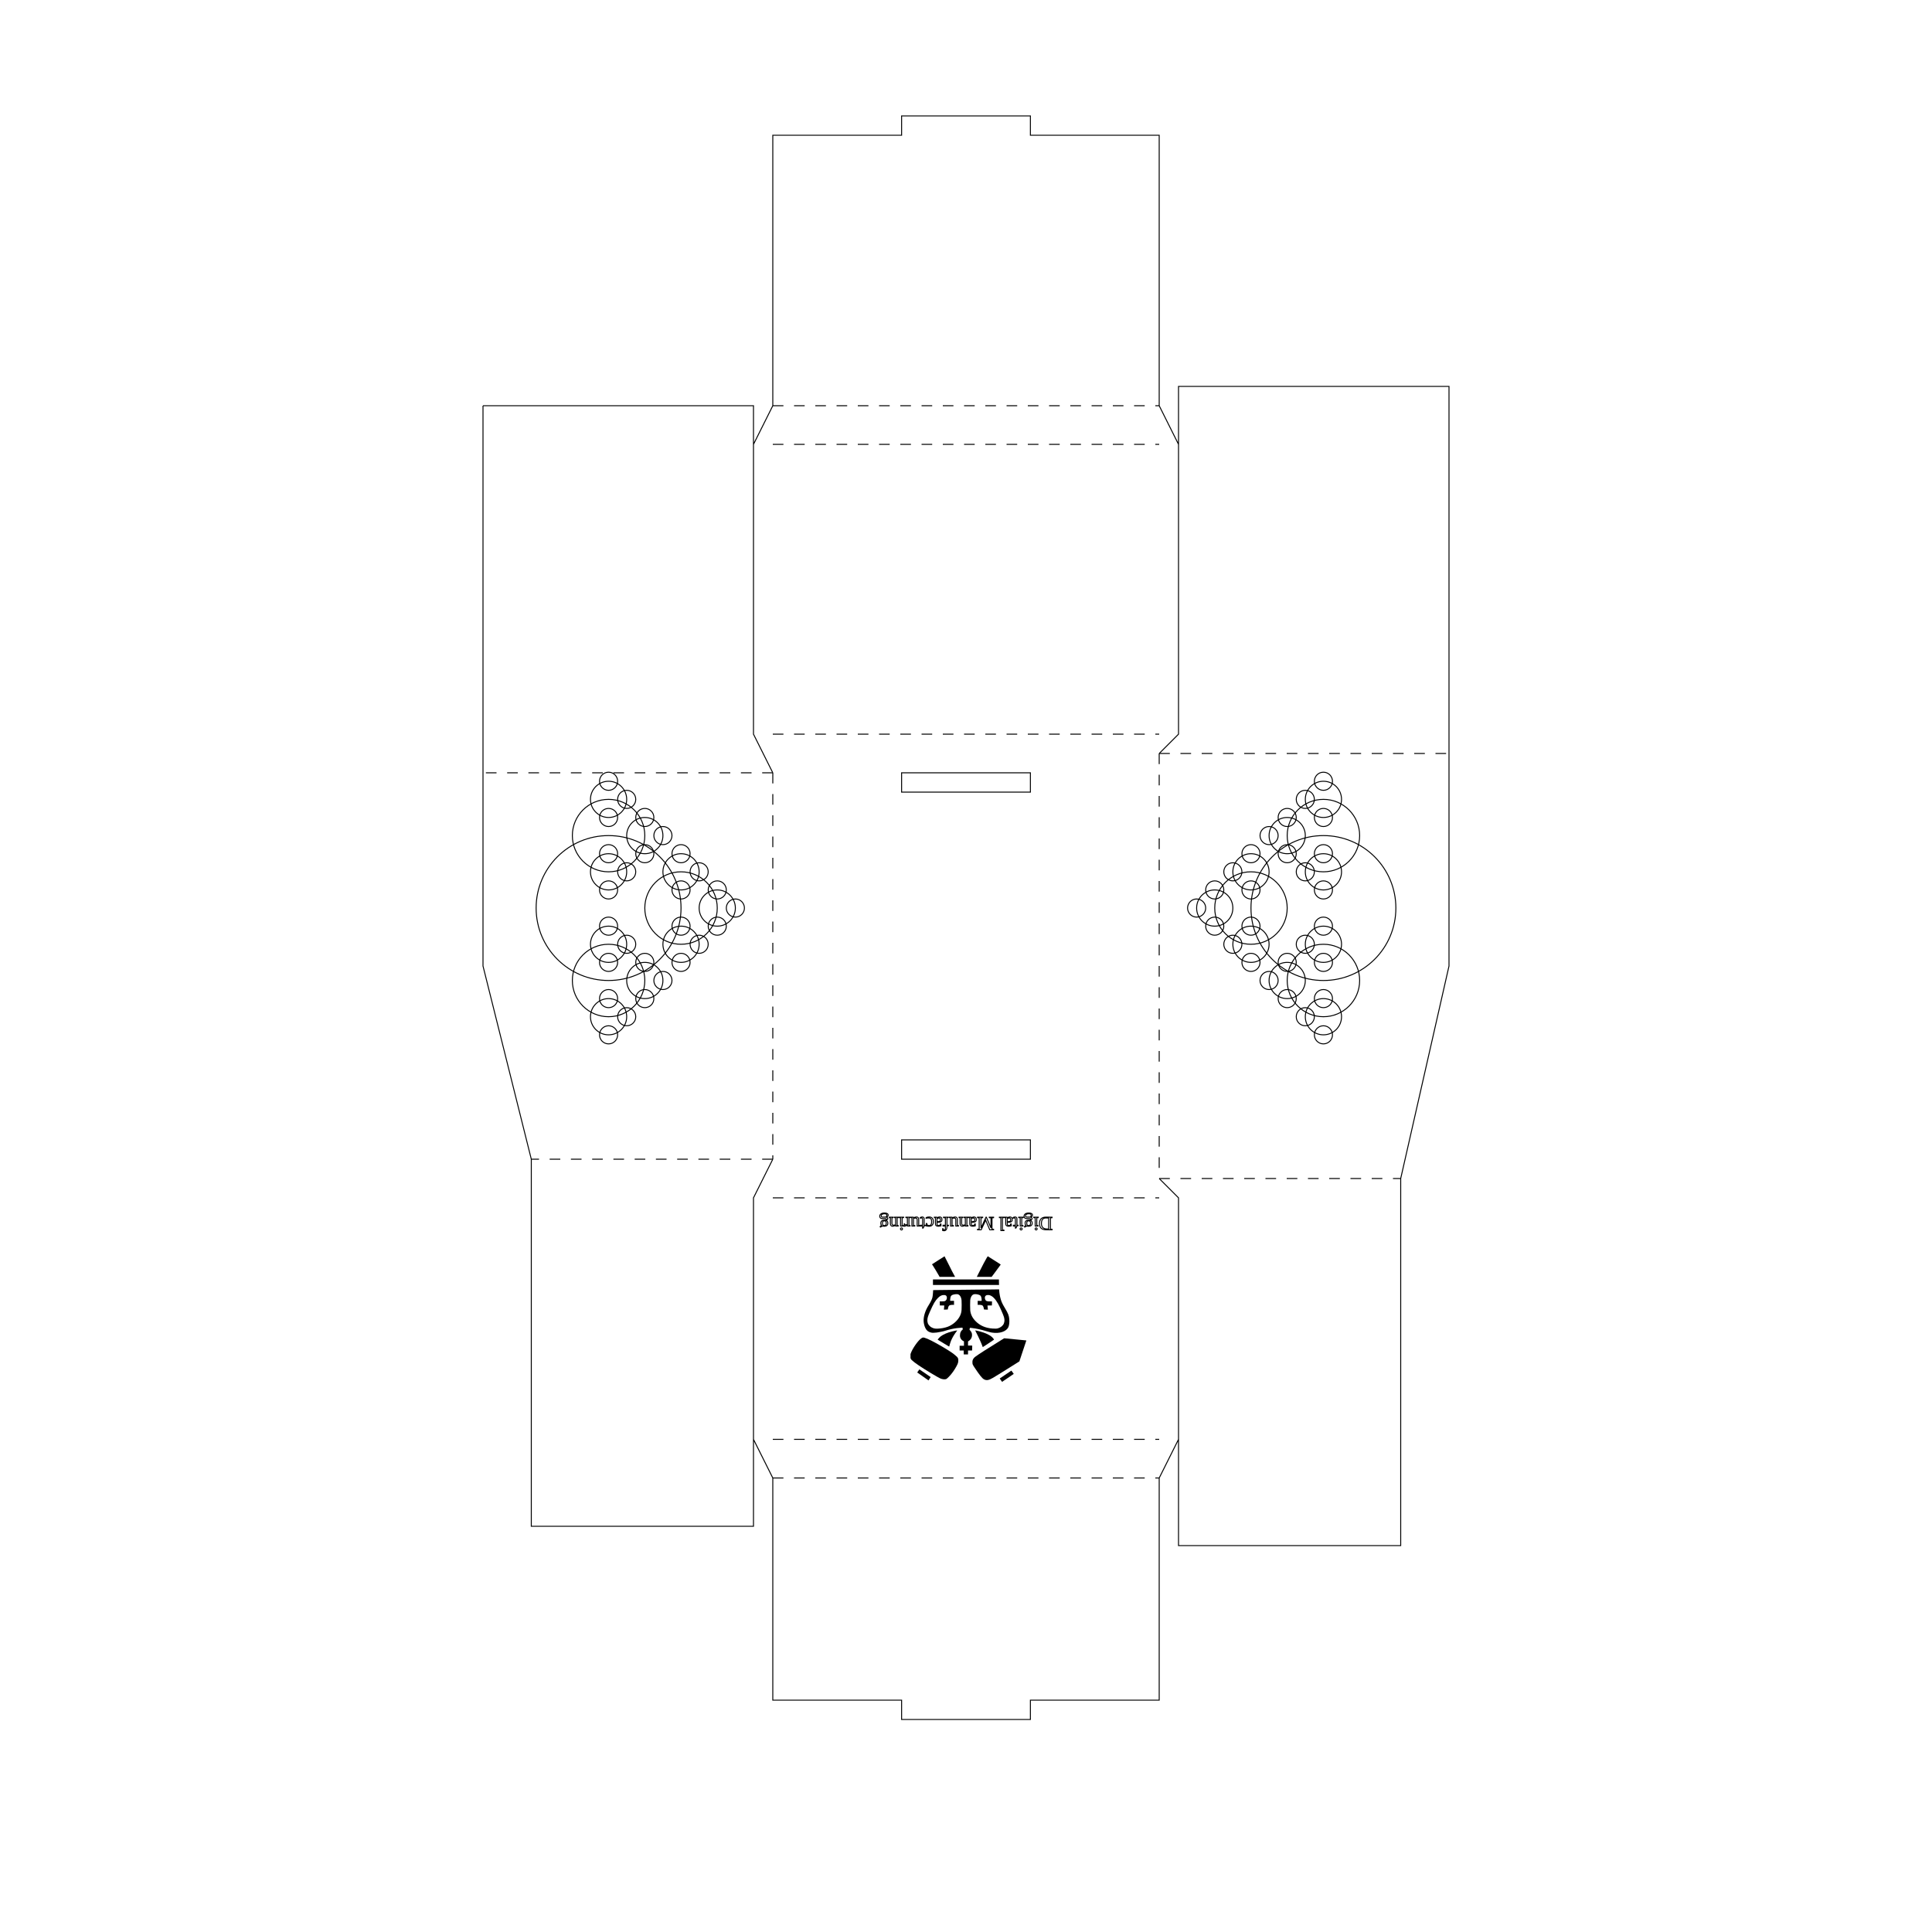
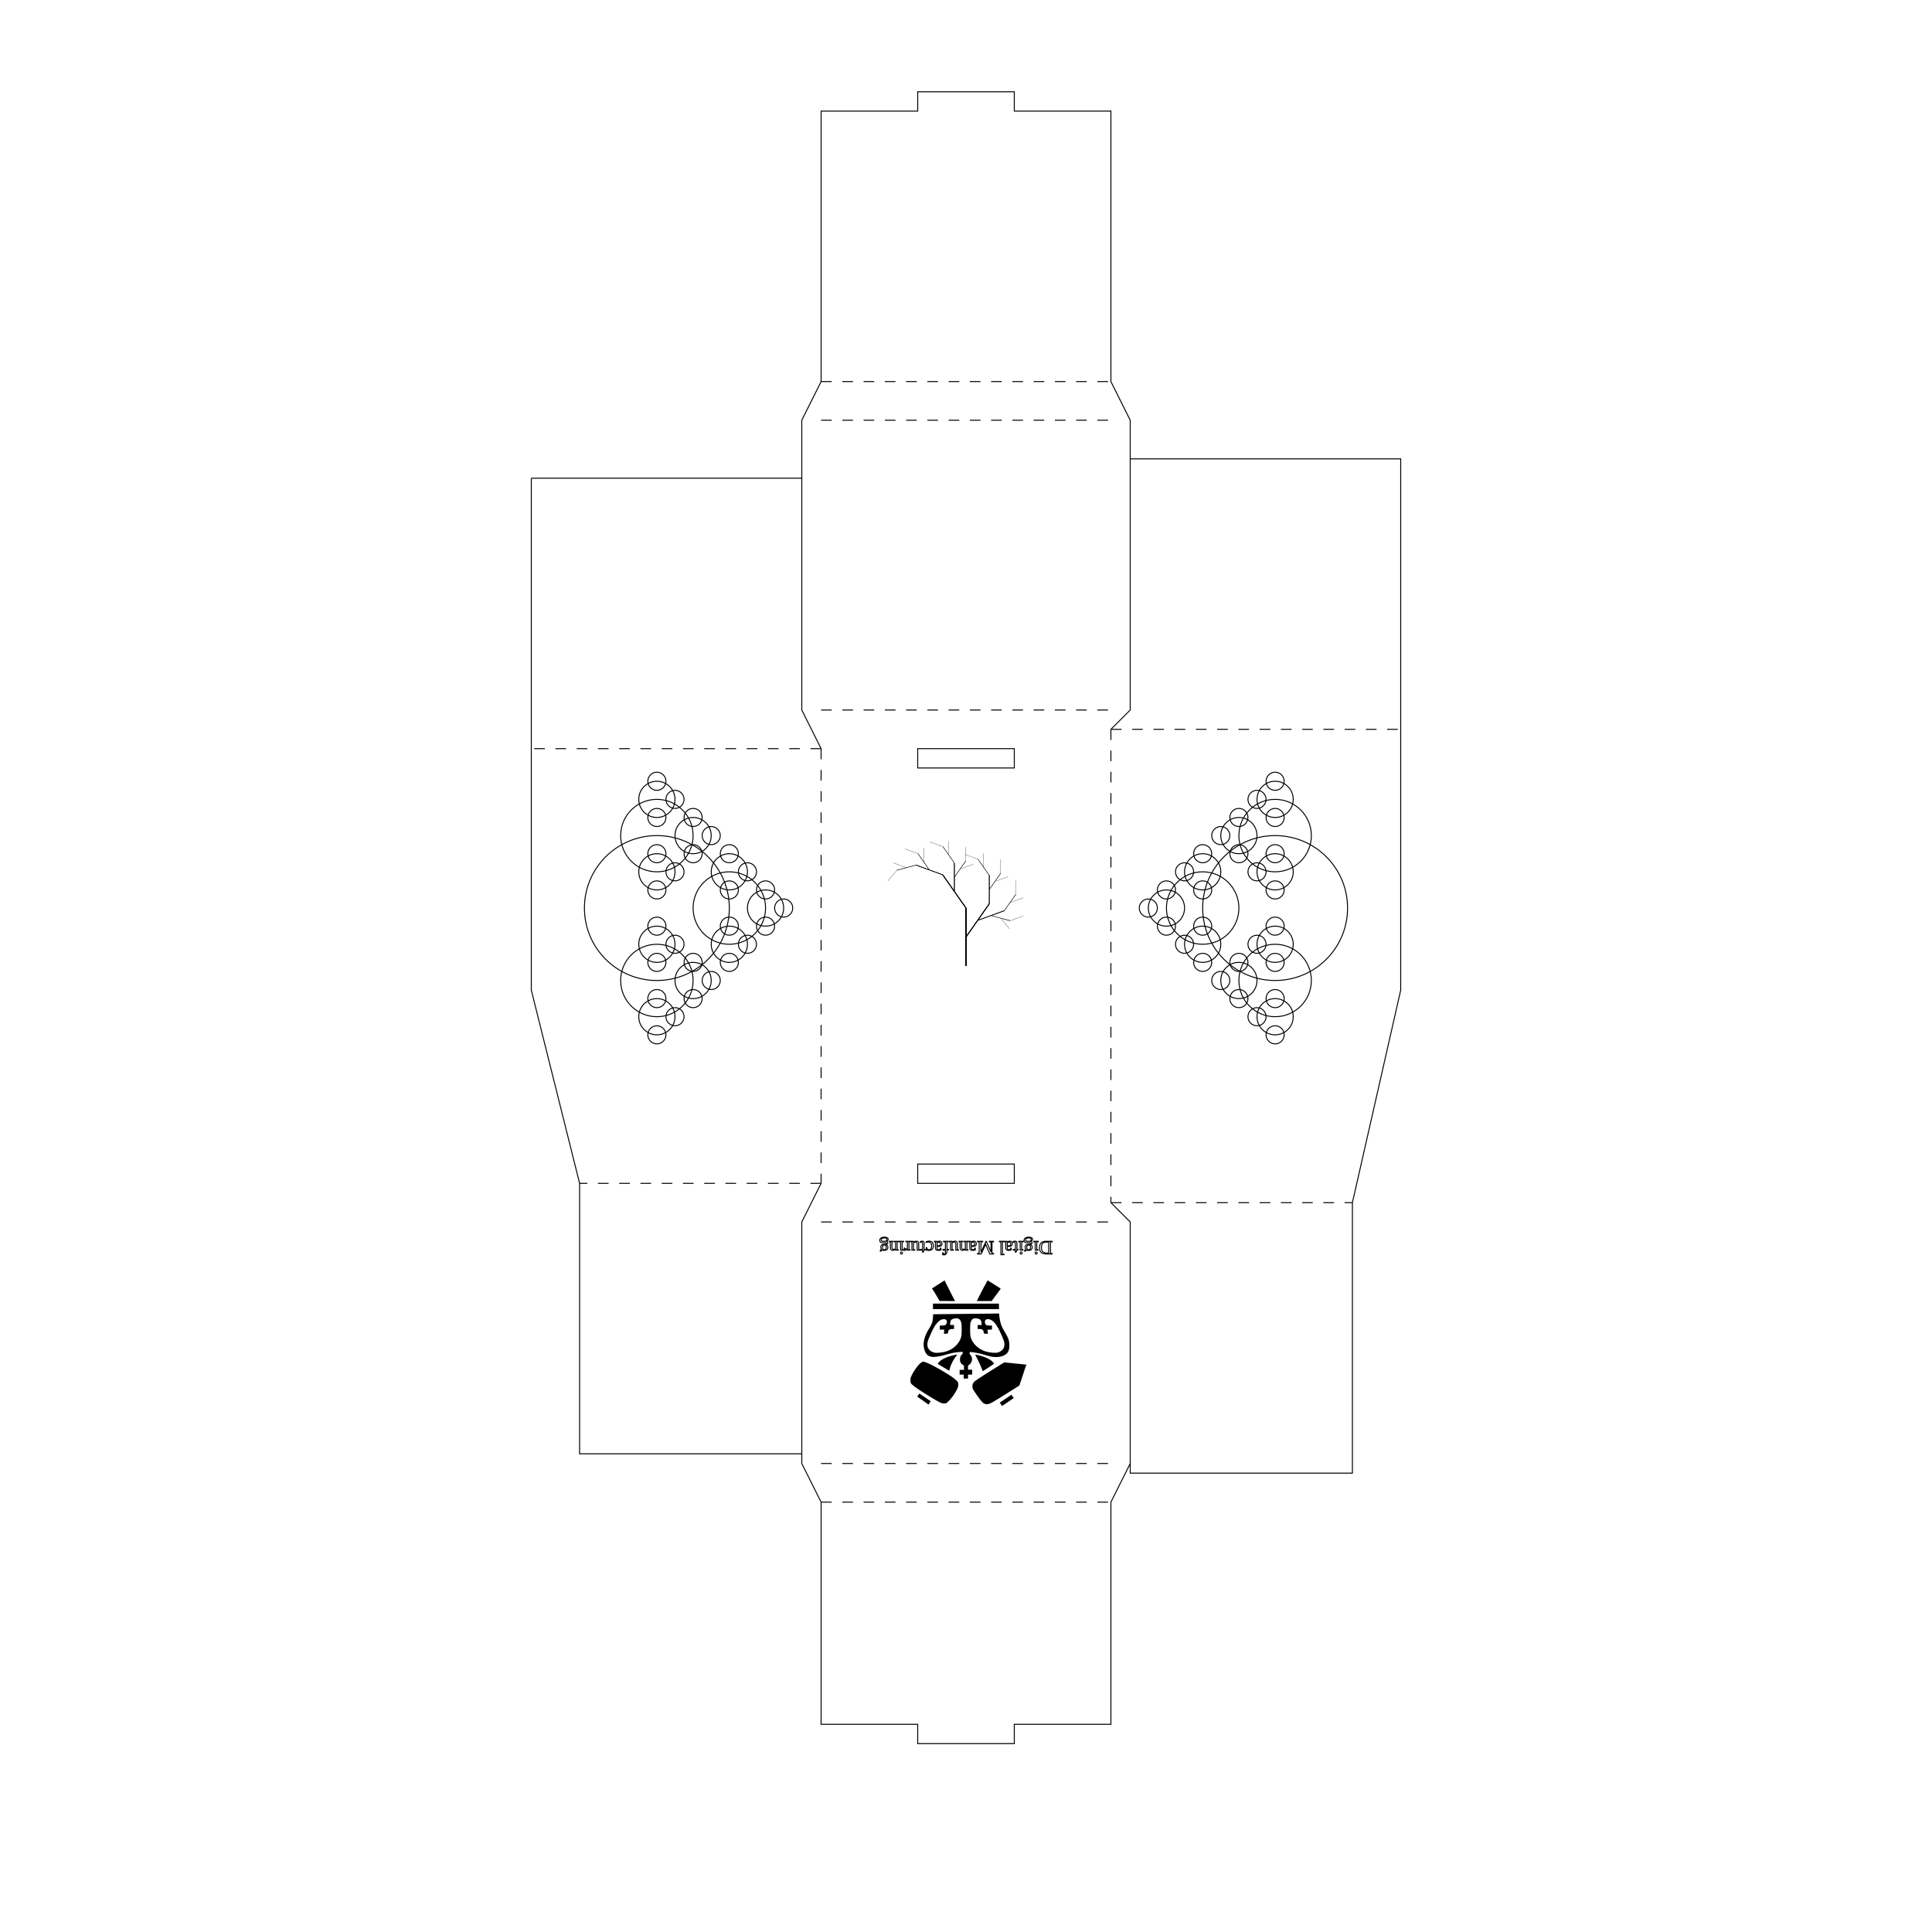
- <svg xmlns="http://www.w3.org/2000/svg" viewBox="-1000 -1000 2000 2000" version="1.1">
-   <polyline points="-500.0,-580.0 -220.0,-580.0 -220.0,-240.0 -200.0,-200.0 -220.0,-240.0 -220.0,-540.0 -200.0,-580.0 -200.0,-860.0 -66.667,-860.0 -66.667,-880.0 66.667,-880.0 66.667,-860.0 200.0,-860.0 200.0,-580.0 220.0,-540.0 220.0,-240.0 200.0,-220.0 220.0,-240.0 220.0,-600.0 500.0,-600.0 500.0,0.0 450.0,220.0 450.0,600.0 220.0,600.0 220.0,240.0 200.0,220.0 220.0,240.0 220.0,490.0 200.0,530.0 200.0,760.0 66.667,760.0 66.667,780.0 -66.667,780.0 -66.667,760.0 -200.0,760.0 -200.0,530.0 -220.0,490.0 -220.0,240.0 -200.0,200.0 -220.0,240.0 -220.0,580.0 -450.0,580.0 -450.0,200.0 -500.0,0.0 -500.0,-580.0" fill="none" stroke="black" />
-   <line x1="-200.0" y1="-580.0" x2="200.0" y2="-580.0" stroke="black" stroke-dasharray="11" />
-   <line x1="-200.0" y1="-540.0" x2="200.0" y2="-540.0" stroke="black" stroke-dasharray="11" />
-   <line x1="-200.0" y1="-240.0" x2="200.0" y2="-240.0" stroke="black" stroke-dasharray="11" />
-   <line x1="-200.0" y1="530.0" x2="200.0" y2="530.0" stroke="black" stroke-dasharray="11" />
-   <line x1="-200.0" y1="490.0" x2="200.0" y2="490.0" stroke="black" stroke-dasharray="11" />
-   <line x1="-200.0" y1="240.0" x2="200.0" y2="240.0" stroke="black" stroke-dasharray="11" />
-   <line x1="-200.0" y1="-200.0" x2="-500.0" y2="-200.0" stroke="black" stroke-dasharray="11" />
-   <line x1="-200.0" y1="200.0" x2="-450.0" y2="200.0" stroke="black" stroke-dasharray="11" />
-   <line x1="200.0" y1="-220.0" x2="500.0" y2="-220.0" stroke="black" stroke-dasharray="11" />
-   <line x1="200.0" y1="220.0" x2="450.0" y2="220.0" stroke="black" stroke-dasharray="11" />
-   <line x1="-200.0" y1="-200.0" x2="-200.0" y2="200.0" stroke="black" stroke-dasharray="11" />
-   <line x1="200.0" y1="-220.0" x2="200.0" y2="220.0" stroke="black" stroke-dasharray="11" />
-   <rect x="-66.667" y="-200" width="133.333" height="20" stroke="black" fill="none" />
-   <rect x="-66.667" y="180" width="133.333" height="20" stroke="black" fill="none" />
-   <text x="0" y="-260" transform="rotate(180, 0, 0)" style="fill: none; stroke: black;  font-size: 20px;" text-anchor="middle">Digital Manufacturing</text>
-   <g transform="translate(62.5 300) rotate(180 0 0) scale(0.01, -0.01)" fill="#000000" stroke="none">
+ <svg xmlns="http://www.w3.org/2000/svg" xmlns:xlink="http://www.w3.org/1999/xlink" viewBox="-1000 -1000 2000 2000" version="1.1">
+   <polyline points="-450.0,-505.0 -170.0,-505.0 -170.0,-265.0 -150.0,-225.0 -170.0,-265.0 -170.0,-565.0 -150.0,-605.0 -150.0,-885.0 -50.0,-885.0 -50.0,-905.0 50.0,-905.0 50.0,-885.0 150.0,-885.0 150.0,-605.0 170.0,-565.0 170.0,-265.0 150.0,-245.0 170.0,-265.0 170.0,-525.0 450.0,-525.0 450.0,25.0 400.0,245.0 400.0,525.0 170.0,525.0 170.0,265.0 150.0,245.0 170.0,265.0 170.0,515.0 150.0,555.0 150.0,785.0 50.0,785.0 50.0,805.0 -50.0,805.0 -50.0,785.0 -150.0,785.0 -150.0,555.0 -170.0,515.0 -170.0,265.0 -150.0,225.0 -170.0,265.0 -170.0,505.0 -400.0,505.0 -400.0,225.0 -450.0,25.0 -450.0,-505.0" fill="none" stroke="black" />
+   <line x1="-150.0" y1="-605.0" x2="150.0" y2="-605.0" stroke="black" stroke-dasharray="11" />
+   <line x1="-150.0" y1="-565.0" x2="150.0" y2="-565.0" stroke="black" stroke-dasharray="11" />
+   <line x1="-150.0" y1="-265.0" x2="150.0" y2="-265.0" stroke="black" stroke-dasharray="11" />
+   <line x1="-150.0" y1="555.0" x2="150.0" y2="555.0" stroke="black" stroke-dasharray="11" />
+   <line x1="-150.0" y1="515.0" x2="150.0" y2="515.0" stroke="black" stroke-dasharray="11" />
+   <line x1="-150.0" y1="265.0" x2="150.0" y2="265.0" stroke="black" stroke-dasharray="11" />
+   <line x1="-150.0" y1="-225.0" x2="-450.0" y2="-225.0" stroke="black" stroke-dasharray="11" />
+   <line x1="-150.0" y1="225.0" x2="-400.0" y2="225.0" stroke="black" stroke-dasharray="11" />
+   <line x1="150.0" y1="-245.0" x2="450.0" y2="-245.0" stroke="black" stroke-dasharray="11" />
+   <line x1="150.0" y1="245.0" x2="400.0" y2="245.0" stroke="black" stroke-dasharray="11" />
+   <line x1="-150.0" y1="-225.0" x2="-150.0" y2="225.0" stroke="black" stroke-dasharray="11" />
+   <line x1="150.0" y1="-245.0" x2="150.0" y2="245.0" stroke="black" stroke-dasharray="11" />
+   <rect x="-50" y="-225" width="100" height="20" stroke="black" fill="none" />
+   <rect x="-50" y="205" width="100" height="20" stroke="black" fill="none" />
+   <text x="0" y="-285" transform="rotate(180, 0, 0)" style="fill: none; stroke: black;  font-size: 20px;" text-anchor="middle">Digital Manufacturing</text>
+   <g transform="translate(62.5 325) rotate(180 0 0) scale(0.01, -0.01)" fill="#000000" stroke="none">
    <path d="M1912 12640 c-332 -224 -604 -411 -605 -415 -3 -9 237 -345 244 -342   22 8 1209 814 1209 820 0 7 -240 348 -243 346 -1 0 -274 -184 -605 -409z" />
    <path d="M10093 12842 c-20 -31 -70 -109 -111 -172 l-74 -114 22 -18 c12 -10   275 -190 583 -400 l561 -381 22 28 c12 16 63 88 113 161 l91 132 -278 195   c-152 106 -416 291 -585 410 l-308 216 -36 -57z" />
    <path d="M3990 12859 c-143 -25 -315 -99 -545 -234 -305 -179 -1143 -699   -2180 -1353 l-540 -341 -361 -1084 -362 -1085 52 -5 c28 -3 544 -54 1147 -113   l1095 -107 355 218 c1311 808 2319 1454 2635 1692 144 107 236 232 280 378 14   45 18 93 18 190 0 213 -8 234 -230 569 -503 757 -763 1084 -954 1196 -125 74   -275 103 -410 79z" />
    <path d="M8364 12776 c-100 -23 -136 -49 -297 -209 -176 -175 -317 -341 -469   -553 -236 -330 -487 -780 -523 -939 -27 -119 -38 -259 -26 -346 19 -139 67   -219 201 -330 41 -34 107 -92 145 -128 171 -161 620 -458 1275 -843 905 -532   1575 -869 1884 -948 148 -38 185 -30 338 74 317 213 897 1042 1070 1527 l33   94 0 210 0 210 -33 69 c-23 49 -52 88 -100 135 -262 257 -967 735 -1983 1346   -490 295 -846 497 -963 548 -188 81 -412 115 -552 83z" />
    <path d="M6040 10005 l0 -205 -209 0 -209 0 -6 -82 c-3 -46 -7 -159 -8 -253   l-3 -170 218 -3 217 -2 0 -213 0 -213 -76 -49 c-112 -73 -214 -186 -269 -298   -97 -198 -95 -455 6 -633 15 -28 65 -93 110 -144 79 -91 81 -95 75 -134 -7   -46 -35 -137 -45 -148 -4 -5 -79 1 -166 12 -553 70 -934 154 -1610 355 -243   72 -359 101 -506 125 -792 129 -1507 -117 -1702 -585 -81 -195 -113 -482 -88   -795 30 -377 116 -600 432 -1125 250 -415 345 -608 432 -880 95 -295 164 -666   183 -982 l7 -112 26 4 c14 2 357 7 761 10 404 3 1111 10 1570 15 459 6 1472   17 2250 25 778 8 1596 17 1817 21 l402 6 5 62 c3 33 8 115 11 181 7 156 31   365 55 482 44 213 166 468 413 863 355 567 540 1189 500 1679 -20 234 -84 473   -178 663 -131 261 -287 387 -570 459 -105 26 -137 30 -258 30 -205 -1 -443   -33 -819 -111 -233 -49 -282 -61 -437 -111 -361 -117 -796 -213 -1186 -264   -159 -21 -435 -45 -511 -45 l-62 0 -6 33 c-3 17 -8 61 -12 98 l-6 65 49 38   c99 75 173 197 214 351 28 107 31 301 6 395 -47 177 -170 327 -329 403 l-67   32 0 228 -1 227 225 0 225 0 0 245 0 245 -210 0 -210 0 -2 203 -3 202 -222 3   -223 2 0 -205z m-2525 -2476 c729 -55 1303 -309 1753 -773 324 -335 504 -700   544 -1102 16 -171 17 -942 0 -1077 -24 -190 -104 -387 -197 -483 -87 -89 -181   -125 -323 -125 -198 1 -436 66 -531 147 -69 58 -120 226 -129 426 l-5 116 58   7 c32 4 125 4 206 1 l149 -7 0 212 0 212 -83 -6 c-98 -8 -260 6 -335 28 -94   28 -146 93 -190 235 -11 36 -25 99 -32 141 l-12 75 -201 12 c-111 6 -202 10   -204 9 -1 -2 9 -97 22 -213 14 -115 25 -212 25 -216 0 -5 -103 -8 -229 -8   l-228 0 -7 -92 c-3 -50 -6 -145 -6 -211 l0 -120 93 6 c141 10 371 -7 437 -32   108 -40 164 -112 196 -248 40 -170 -10 -295 -141 -355 -69 -30 -232 -37 -325   -13 -303 78 -602 377 -891 890 -170 302 -549 1158 -608 1375 -73 267 -71 449   9 662 82 221 326 423 605 503 147 41 279 47 580 24z m5920 6 c147 -14 342 -88   469 -179 122 -87 252 -245 292 -357 29 -82 54 -214 54 -289 -1 -266 -46 -424   -263 -920 -361 -826 -549 -1147 -836 -1430 -209 -205 -371 -289 -582 -298   -180 -8 -275 38 -319 156 -31 81 -25 213 12 294 31 67 98 142 150 169 49 25   185 38 397 39 l164 0 -6 68 c-4 37 -7 131 -7 210 l0 142 -228 0 c-126 0 -231   2 -233 4 -3 3 6 100 19 216 13 116 22 213 20 215 -2 2 -93 -1 -203 -8 l-199   -12 -17 -95 c-38 -214 -92 -307 -201 -348 -71 -27 -246 -44 -350 -36 l-78 7 0   -211 0 -210 188 2 c103 0 194 -2 202 -5 13 -5 14 -26 9 -130 -7 -129 -36 -274   -70 -340 -25 -49 -91 -107 -158 -136 -121 -54 -373 -94 -505 -81 -238 23 -412   272 -446 638 -15 157 -15 808 0 995 19 246 63 410 165 620 237 488 749 935   1290 1129 290 103 632 168 975 185 153 7 179 7 295 -4z" />
    <path d="M3935 9075 c-314 -207 -574 -382 -579 -389 -15 -22 67 -139 164 -237   246 -244 704 -462 1322 -628 186 -49 442 -105 457 -99 4 2 -37 89 -92 193   -266 506 -578 1195 -672 1483 -9 28 -20 52 -23 52 -4 0 -264 -169 -577 -375z" />
    <path d="M7961 9298 c-29 -127 -108 -374 -162 -505 -130 -314 -342 -673 -564   -958 -47 -60 -81 -111 -76 -113 17 -6 325 57 513 104 508 128 916 303 1199   516 97 74 246 229 281 294 l27 50 -587 355 c-322 195 -591 355 -597 357 -6 1   -21 -41 -34 -100z" />
    <path d="M2833 2953 c4 -38 7 -166 7 -285 l0 -218 3415 0 3415 0 0 285 0 285   -3421 0 -3422 0 6 -67z" />
    <path d="M3125 1550 c-259 -347 -470 -635 -470 -641 0 -6 54 -46 120 -88 519   -333 1194 -761 1207 -766 19 -8 43 23 125 160 147 244 419 761 779 1478 l244   487 -768 0 -768 0 -469 -630z" />
    <path d="M7398 2148 c101 -168 417 -783 787 -1531 154 -312 283 -567 287 -567   3 0 267 167 585 372 318 204 608 391 645 414 l68 44 -114 172 c-128 194 -407   658 -566 940 l-105 187 -803 1 -804 0 20 -32z" />
  </g>
-   <circle cx="370" cy="-60" r="75" stroke="black" fill="none" />
-   <circle cx="295" cy="-60" r="37.5" stroke="black" fill="none" />
-   <circle cx="257.5" cy="-60" r="18.75" stroke="black" fill="none" />
-   <circle cx="238.75" cy="-60" r="9.375" stroke="black" fill="none" />
-   <circle cx="257.5" cy="-78.75" r="9.375" stroke="black" fill="none" />
-   <circle cx="257.5" cy="-41.25" r="9.375" stroke="black" fill="none" />
-   <circle cx="295" cy="-97.5" r="18.75" stroke="black" fill="none" />
-   <circle cx="276.25" cy="-97.5" r="9.375" stroke="black" fill="none" />
-   <circle cx="295" cy="-116.25" r="9.375" stroke="black" fill="none" />
-   <circle cx="295" cy="-78.75" r="9.375" stroke="black" fill="none" />
-   <circle cx="295" cy="-22.5" r="18.75" stroke="black" fill="none" />
-   <circle cx="276.25" cy="-22.5" r="9.375" stroke="black" fill="none" />
-   <circle cx="295" cy="-41.25" r="9.375" stroke="black" fill="none" />
-   <circle cx="295" cy="-3.75" r="9.375" stroke="black" fill="none" />
-   <circle cx="370" cy="-135" r="37.5" stroke="black" fill="none" />
-   <circle cx="332.5" cy="-135" r="18.75" stroke="black" fill="none" />
-   <circle cx="313.75" cy="-135" r="9.375" stroke="black" fill="none" />
-   <circle cx="332.5" cy="-153.75" r="9.375" stroke="black" fill="none" />
-   <circle cx="332.5" cy="-116.25" r="9.375" stroke="black" fill="none" />
-   <circle cx="370" cy="-172.5" r="18.75" stroke="black" fill="none" />
-   <circle cx="351.25" cy="-172.5" r="9.375" stroke="black" fill="none" />
-   <circle cx="370" cy="-191.25" r="9.375" stroke="black" fill="none" />
-   <circle cx="370" cy="-153.75" r="9.375" stroke="black" fill="none" />
-   <circle cx="370" cy="-97.5" r="18.75" stroke="black" fill="none" />
-   <circle cx="351.25" cy="-97.5" r="9.375" stroke="black" fill="none" />
-   <circle cx="370" cy="-116.25" r="9.375" stroke="black" fill="none" />
-   <circle cx="370" cy="-78.75" r="9.375" stroke="black" fill="none" />
-   <circle cx="370" cy="15" r="37.5" stroke="black" fill="none" />
-   <circle cx="332.5" cy="15" r="18.75" stroke="black" fill="none" />
-   <circle cx="313.75" cy="15" r="9.375" stroke="black" fill="none" />
-   <circle cx="332.5" cy="-3.75" r="9.375" stroke="black" fill="none" />
-   <circle cx="332.5" cy="33.75" r="9.375" stroke="black" fill="none" />
-   <circle cx="370" cy="-22.5" r="18.75" stroke="black" fill="none" />
-   <circle cx="351.25" cy="-22.5" r="9.375" stroke="black" fill="none" />
-   <circle cx="370" cy="-41.25" r="9.375" stroke="black" fill="none" />
-   <circle cx="370" cy="-3.75" r="9.375" stroke="black" fill="none" />
-   <circle cx="370" cy="52.5" r="18.75" stroke="black" fill="none" />
-   <circle cx="351.25" cy="52.5" r="9.375" stroke="black" fill="none" />
-   <circle cx="370" cy="33.75" r="9.375" stroke="black" fill="none" />
-   <circle cx="370" cy="71.25" r="9.375" stroke="black" fill="none" />
-   <circle cx="-370" cy="-60" r="75" stroke="black" fill="none" />
-   <circle cx="-295" cy="-60" r="37.5" stroke="black" fill="none" />
-   <circle cx="-257.5" cy="-60" r="18.75" stroke="black" fill="none" />
-   <circle cx="-238.75" cy="-60" r="9.375" stroke="black" fill="none" />
-   <circle cx="-257.5" cy="-78.75" r="9.375" stroke="black" fill="none" />
-   <circle cx="-257.5" cy="-41.25" r="9.375" stroke="black" fill="none" />
-   <circle cx="-295" cy="-97.5" r="18.75" stroke="black" fill="none" />
-   <circle cx="-276.25" cy="-97.5" r="9.375" stroke="black" fill="none" />
-   <circle cx="-295" cy="-116.25" r="9.375" stroke="black" fill="none" />
-   <circle cx="-295" cy="-78.75" r="9.375" stroke="black" fill="none" />
-   <circle cx="-295" cy="-22.5" r="18.75" stroke="black" fill="none" />
-   <circle cx="-276.25" cy="-22.5" r="9.375" stroke="black" fill="none" />
-   <circle cx="-295" cy="-41.25" r="9.375" stroke="black" fill="none" />
-   <circle cx="-295" cy="-3.75" r="9.375" stroke="black" fill="none" />
-   <circle cx="-370" cy="-135" r="37.5" stroke="black" fill="none" />
-   <circle cx="-332.5" cy="-135" r="18.75" stroke="black" fill="none" />
-   <circle cx="-313.75" cy="-135" r="9.375" stroke="black" fill="none" />
-   <circle cx="-332.5" cy="-153.75" r="9.375" stroke="black" fill="none" />
-   <circle cx="-332.5" cy="-116.25" r="9.375" stroke="black" fill="none" />
-   <circle cx="-370" cy="-172.5" r="18.75" stroke="black" fill="none" />
-   <circle cx="-351.25" cy="-172.5" r="9.375" stroke="black" fill="none" />
-   <circle cx="-370" cy="-191.25" r="9.375" stroke="black" fill="none" />
-   <circle cx="-370" cy="-153.75" r="9.375" stroke="black" fill="none" />
-   <circle cx="-370" cy="-97.5" r="18.75" stroke="black" fill="none" />
-   <circle cx="-351.25" cy="-97.5" r="9.375" stroke="black" fill="none" />
-   <circle cx="-370" cy="-116.25" r="9.375" stroke="black" fill="none" />
-   <circle cx="-370" cy="-78.75" r="9.375" stroke="black" fill="none" />
-   <circle cx="-370" cy="15" r="37.5" stroke="black" fill="none" />
-   <circle cx="-332.5" cy="15" r="18.75" stroke="black" fill="none" />
-   <circle cx="-313.75" cy="15" r="9.375" stroke="black" fill="none" />
-   <circle cx="-332.5" cy="-3.75" r="9.375" stroke="black" fill="none" />
-   <circle cx="-332.5" cy="33.75" r="9.375" stroke="black" fill="none" />
-   <circle cx="-370" cy="-22.5" r="18.75" stroke="black" fill="none" />
-   <circle cx="-351.25" cy="-22.5" r="9.375" stroke="black" fill="none" />
-   <circle cx="-370" cy="-41.25" r="9.375" stroke="black" fill="none" />
-   <circle cx="-370" cy="-3.75" r="9.375" stroke="black" fill="none" />
-   <circle cx="-370" cy="52.5" r="18.75" stroke="black" fill="none" />
-   <circle cx="-351.25" cy="52.5" r="9.375" stroke="black" fill="none" />
-   <circle cx="-370" cy="33.75" r="9.375" stroke="black" fill="none" />
-   <circle cx="-370" cy="71.25" r="9.375" stroke="black" fill="none" />
+   <circle cx="320" cy="-60" r="75" stroke="black" fill="none" />
+   <circle cx="245" cy="-60" r="37.5" stroke="black" fill="none" />
+   <circle cx="207.5" cy="-60" r="18.75" stroke="black" fill="none" />
+   <circle cx="188.75" cy="-60" r="9.375" stroke="black" fill="none" />
+   <circle cx="207.5" cy="-78.75" r="9.375" stroke="black" fill="none" />
+   <circle cx="207.5" cy="-41.25" r="9.375" stroke="black" fill="none" />
+   <circle cx="245" cy="-97.5" r="18.75" stroke="black" fill="none" />
+   <circle cx="226.25" cy="-97.5" r="9.375" stroke="black" fill="none" />
+   <circle cx="245" cy="-116.25" r="9.375" stroke="black" fill="none" />
+   <circle cx="245" cy="-78.75" r="9.375" stroke="black" fill="none" />
+   <circle cx="245" cy="-22.5" r="18.75" stroke="black" fill="none" />
+   <circle cx="226.25" cy="-22.5" r="9.375" stroke="black" fill="none" />
+   <circle cx="245" cy="-41.25" r="9.375" stroke="black" fill="none" />
+   <circle cx="245" cy="-3.75" r="9.375" stroke="black" fill="none" />
+   <circle cx="320" cy="-135" r="37.5" stroke="black" fill="none" />
+   <circle cx="282.5" cy="-135" r="18.75" stroke="black" fill="none" />
+   <circle cx="263.75" cy="-135" r="9.375" stroke="black" fill="none" />
+   <circle cx="282.5" cy="-153.75" r="9.375" stroke="black" fill="none" />
+   <circle cx="282.5" cy="-116.25" r="9.375" stroke="black" fill="none" />
+   <circle cx="320" cy="-172.5" r="18.75" stroke="black" fill="none" />
+   <circle cx="301.25" cy="-172.5" r="9.375" stroke="black" fill="none" />
+   <circle cx="320" cy="-191.25" r="9.375" stroke="black" fill="none" />
+   <circle cx="320" cy="-153.75" r="9.375" stroke="black" fill="none" />
+   <circle cx="320" cy="-97.5" r="18.75" stroke="black" fill="none" />
+   <circle cx="301.25" cy="-97.5" r="9.375" stroke="black" fill="none" />
+   <circle cx="320" cy="-116.25" r="9.375" stroke="black" fill="none" />
+   <circle cx="320" cy="-78.75" r="9.375" stroke="black" fill="none" />
+   <circle cx="320" cy="15" r="37.5" stroke="black" fill="none" />
+   <circle cx="282.5" cy="15" r="18.75" stroke="black" fill="none" />
+   <circle cx="263.75" cy="15" r="9.375" stroke="black" fill="none" />
+   <circle cx="282.5" cy="-3.75" r="9.375" stroke="black" fill="none" />
+   <circle cx="282.5" cy="33.75" r="9.375" stroke="black" fill="none" />
+   <circle cx="320" cy="-22.5" r="18.75" stroke="black" fill="none" />
+   <circle cx="301.25" cy="-22.5" r="9.375" stroke="black" fill="none" />
+   <circle cx="320" cy="-41.25" r="9.375" stroke="black" fill="none" />
+   <circle cx="320" cy="-3.75" r="9.375" stroke="black" fill="none" />
+   <circle cx="320" cy="52.5" r="18.75" stroke="black" fill="none" />
+   <circle cx="301.25" cy="52.5" r="9.375" stroke="black" fill="none" />
+   <circle cx="320" cy="33.75" r="9.375" stroke="black" fill="none" />
+   <circle cx="320" cy="71.25" r="9.375" stroke="black" fill="none" />
+   <circle cx="-320" cy="-60" r="75" stroke="black" fill="none" />
+   <circle cx="-245" cy="-60" r="37.5" stroke="black" fill="none" />
+   <circle cx="-207.5" cy="-60" r="18.75" stroke="black" fill="none" />
+   <circle cx="-188.75" cy="-60" r="9.375" stroke="black" fill="none" />
+   <circle cx="-207.5" cy="-78.75" r="9.375" stroke="black" fill="none" />
+   <circle cx="-207.5" cy="-41.25" r="9.375" stroke="black" fill="none" />
+   <circle cx="-245" cy="-97.5" r="18.75" stroke="black" fill="none" />
+   <circle cx="-226.25" cy="-97.5" r="9.375" stroke="black" fill="none" />
+   <circle cx="-245" cy="-116.25" r="9.375" stroke="black" fill="none" />
+   <circle cx="-245" cy="-78.75" r="9.375" stroke="black" fill="none" />
+   <circle cx="-245" cy="-22.5" r="18.75" stroke="black" fill="none" />
+   <circle cx="-226.25" cy="-22.5" r="9.375" stroke="black" fill="none" />
+   <circle cx="-245" cy="-41.25" r="9.375" stroke="black" fill="none" />
+   <circle cx="-245" cy="-3.75" r="9.375" stroke="black" fill="none" />
+   <circle cx="-320" cy="-135" r="37.5" stroke="black" fill="none" />
+   <circle cx="-282.5" cy="-135" r="18.75" stroke="black" fill="none" />
+   <circle cx="-263.75" cy="-135" r="9.375" stroke="black" fill="none" />
+   <circle cx="-282.5" cy="-153.75" r="9.375" stroke="black" fill="none" />
+   <circle cx="-282.5" cy="-116.25" r="9.375" stroke="black" fill="none" />
+   <circle cx="-320" cy="-172.5" r="18.75" stroke="black" fill="none" />
+   <circle cx="-301.25" cy="-172.5" r="9.375" stroke="black" fill="none" />
+   <circle cx="-320" cy="-191.25" r="9.375" stroke="black" fill="none" />
+   <circle cx="-320" cy="-153.75" r="9.375" stroke="black" fill="none" />
+   <circle cx="-320" cy="-97.5" r="18.75" stroke="black" fill="none" />
+   <circle cx="-301.25" cy="-97.5" r="9.375" stroke="black" fill="none" />
+   <circle cx="-320" cy="-116.25" r="9.375" stroke="black" fill="none" />
+   <circle cx="-320" cy="-78.75" r="9.375" stroke="black" fill="none" />
+   <circle cx="-320" cy="15" r="37.5" stroke="black" fill="none" />
+   <circle cx="-282.5" cy="15" r="18.75" stroke="black" fill="none" />
+   <circle cx="-263.75" cy="15" r="9.375" stroke="black" fill="none" />
+   <circle cx="-282.5" cy="-3.75" r="9.375" stroke="black" fill="none" />
+   <circle cx="-282.5" cy="33.75" r="9.375" stroke="black" fill="none" />
+   <circle cx="-320" cy="-22.5" r="18.75" stroke="black" fill="none" />
+   <circle cx="-301.25" cy="-22.5" r="9.375" stroke="black" fill="none" />
+   <circle cx="-320" cy="-41.25" r="9.375" stroke="black" fill="none" />
+   <circle cx="-320" cy="-3.75" r="9.375" stroke="black" fill="none" />
+   <circle cx="-320" cy="52.5" r="18.75" stroke="black" fill="none" />
+   <circle cx="-301.25" cy="52.5" r="9.375" stroke="black" fill="none" />
+   <circle cx="-320" cy="33.75" r="9.375" stroke="black" fill="none" />
+   <circle cx="-320" cy="71.25" r="9.375" stroke="black" fill="none" />
+   <g id="branch">
+     <line x1="0" y1="0" x2="0" y2="-60" stroke="black" />
+   </g>
+   <g id="0.000000">
+     <use xlink:href="#branch" />
+   </g>
+   <g id="1.000000">
+     <use xlink:href="#0.000000" transform="translate(0, -60) rotate(-35) scale(.7)" />
+     <use xlink:href="#0.000000" transform="translate(0, -30) rotate(+35) scale(.7)" />
+     <use xlink:href="#branch" />
+   </g>
+   <g id="2.000000">
+     <use xlink:href="#1.000000" transform="translate(0, -60) rotate(-35) scale(.7)" />
+     <use xlink:href="#1.000000" transform="translate(0, -30) rotate(+35) scale(.7)" />
+     <use xlink:href="#branch" />
+   </g>
+   <g id="3.000000">
+     <use xlink:href="#2.000000" transform="translate(0, -60) rotate(-35) scale(.7)" />
+     <use xlink:href="#2.000000" transform="translate(0, -30) rotate(+35) scale(.7)" />
+     <use xlink:href="#branch" />
+   </g>
+   <g id="4.000000">
+     <use xlink:href="#3.000000" transform="translate(0, -60) rotate(-35) scale(.7)" />
+     <use xlink:href="#3.000000" transform="translate(0, -30) rotate(+35) scale(.7)" />
+     <use xlink:href="#branch" />
+   </g>
+   <g id="stem">
+     <line x1="0" y1="0" x2="0" y2="-200" />
+   </g>
+   <g id="l0">
+     <use xlink:href="#stem" />
+   </g>
+   <g id="l1">
+     <use xlink:href="#l0" transform="translate(0, -200) rotate(-35) scale(.7)" />
+     <use xlink:href="#l0" transform="translate(0, -1) rotate(+35) scale(.7)" />
+     <use xlink:href="#stem" />
+   </g>
+   <g id="l2">
+     <use xlink:href="#l1" transform="translate(0, -200) rotate(-35) scale(.7)" />
+     <use xlink:href="#l1" transform="translate(0, -1) rotate(+35) scale(.7)" />
+     <use xlink:href="#stem" />
+   </g>
+   <g id="l3">
+     <use xlink:href="#l2" transform="translate(0, -200) rotate(-35) scale(.7)" />
+     <use xlink:href="#l2" transform="translate(0, -1) rotate(+35) scale(.7)" />
+     <use xlink:href="#stem" />
+   </g>
+   <g id="l4">
+     <use xlink:href="#l3" transform="translate(0, -200) rotate(-35) scale(.7)" />
+     <use xlink:href="#l3" transform="translate(0, -1) rotate(+35) scale(.7)" />
+     <use xlink:href="#stem" />
+   </g>
+   <g id="l5">
+     <use xlink:href="#l4" transform="translate(0, -200) rotate(-35) scale(.7)" />
+     <use xlink:href="#l4" transform="translate(0, -1) rotate(+35) scale(.7)" />
+     <use xlink:href="#stem" />
+   </g>
+   <g id="l6">
+     <use xlink:href="#l5" transform="translate(0, -200) rotate(-35) scale(.7)" />
+     <use xlink:href="#l5" transform="translate(0, -1) rotate(+35) scale(.7)" />
+     <use xlink:href="#stem" />
+   </g>
+   <g id="l7">
+     <use xlink:href="#l6" transform="translate(0, -200) rotate(-35) scale(.7)" />
+     <use xlink:href="#l6" transform="translate(0, -1) rotate(+35) scale(.7)" />
+     <use xlink:href="#stem" />
+   </g>
+   <g id="l8">
+     <use xlink:href="#l7" transform="translate(0, -200) rotate(-35) scale(.7)" />
+     <use xlink:href="#l7" transform="translate(0, -1) rotate(+35) scale(.7)" />
+     <use xlink:href="#stem" />
+   </g>
+   <g id="l9">
+     <use xlink:href="#l8" transform="translate(0, -200) rotate(-35) scale(.7)" />
+     <use xlink:href="#l8" transform="translate(0, -1) rotate(+35) scale(.7)" />
+     <use xlink:href="#stem" />
+   </g>
</svg>
